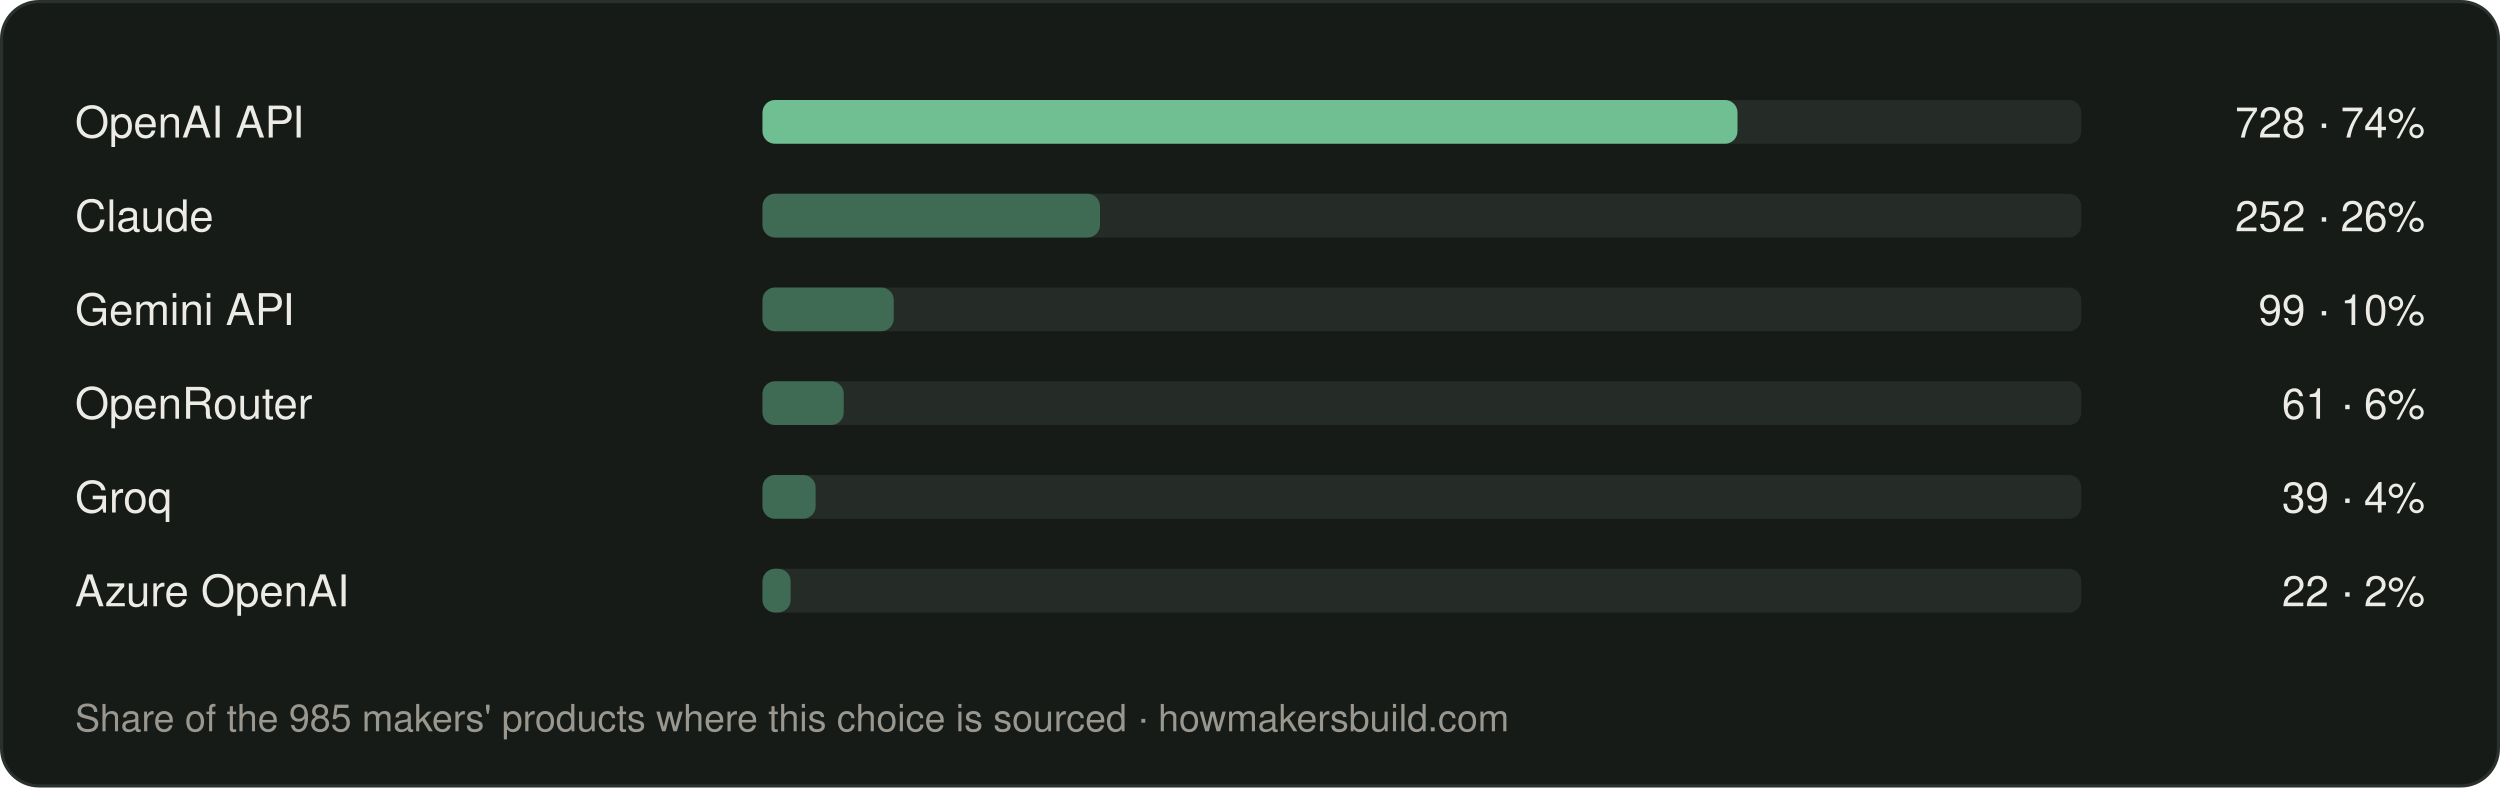
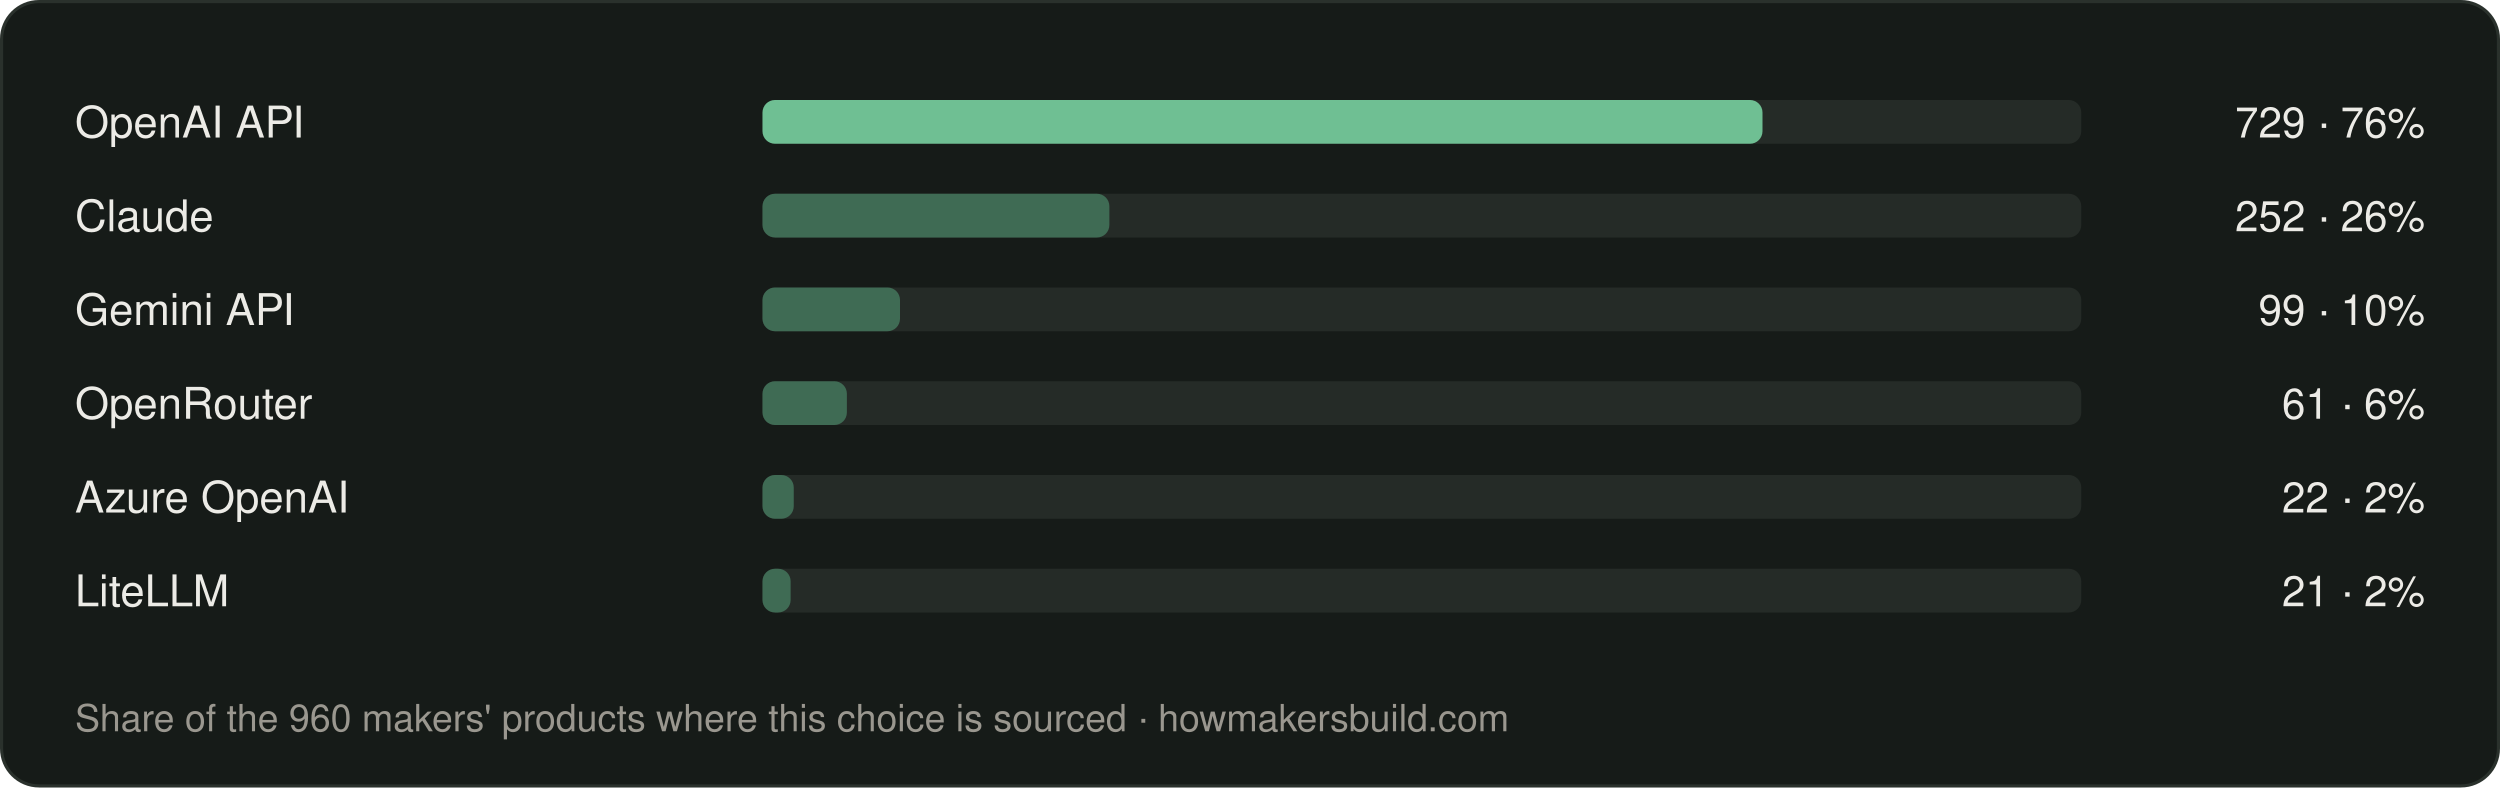
<svg xmlns="http://www.w3.org/2000/svg" width="800" height="252" viewBox="0 0 800 252" font-family="-apple-system, BlinkMacSystemFont, 'Segoe UI', Helvetica, Arial, sans-serif">
  <rect x="0.5" y="0.5" width="799" height="251" rx="12" fill="#161b18" stroke="#2a312c" />
  <text x="24" y="44" font-size="14" fill="#ecebe6">OpenAI API</text>
  <rect x="244" y="32" width="422" height="14" rx="4" fill="#252b27" />
-   <rect x="244" y="32" width="312" height="14" rx="4" fill="#6fbf93" />
-   <text x="776" y="44" font-size="13.5" text-anchor="end" fill="#ecebe6">728 · 74%</text>
+   <rect x="244" y="32" width="320" height="14" rx="4" fill="#6fbf93" />
+   <text x="776" y="44" font-size="13.5" text-anchor="end" fill="#ecebe6">729 · 76%</text>
  <text x="24" y="74" font-size="14" fill="#ecebe6">Claude</text>
  <rect x="244" y="62" width="422" height="14" rx="4" fill="#252b27" />
-   <rect x="244" y="62" width="108" height="14" rx="4" fill="#3f6b54" />
+   <rect x="244" y="62" width="111" height="14" rx="4" fill="#3f6b54" />
  <text x="776" y="74" font-size="13.5" text-anchor="end" fill="#ecebe6">252 · 26%</text>
  <text x="24" y="104" font-size="14" fill="#ecebe6">Gemini API</text>
  <rect x="244" y="92" width="422" height="14" rx="4" fill="#252b27" />
-   <rect x="244" y="92" width="42" height="14" rx="4" fill="#3f6b54" />
+   <rect x="244" y="92" width="44" height="14" rx="4" fill="#3f6b54" />
  <text x="776" y="104" font-size="13.5" text-anchor="end" fill="#ecebe6">99 · 10%</text>
  <text x="24" y="134" font-size="14" fill="#ecebe6">OpenRouter</text>
  <rect x="244" y="122" width="422" height="14" rx="4" fill="#252b27" />
-   <rect x="244" y="122" width="26" height="14" rx="4" fill="#3f6b54" />
+   <rect x="244" y="122" width="27" height="14" rx="4" fill="#3f6b54" />
  <text x="776" y="134" font-size="13.5" text-anchor="end" fill="#ecebe6">61 · 6%</text>
-   <text x="24" y="164" font-size="14" fill="#ecebe6">Groq</text>
+   <text x="24" y="164" font-size="14" fill="#ecebe6">Azure OpenAI</text>
  <rect x="244" y="152" width="422" height="14" rx="4" fill="#252b27" />
-   <rect x="244" y="152" width="17" height="14" rx="4" fill="#3f6b54" />
-   <text x="776" y="164" font-size="13.5" text-anchor="end" fill="#ecebe6">39 · 4%</text>
-   <text x="24" y="194" font-size="14" fill="#ecebe6">Azure OpenAI</text>
+   <rect x="244" y="152" width="10" height="14" rx="4" fill="#3f6b54" />
+   <text x="776" y="164" font-size="13.5" text-anchor="end" fill="#ecebe6">22 · 2%</text>
+   <text x="24" y="194" font-size="14" fill="#ecebe6">LiteLLM</text>
  <rect x="244" y="182" width="422" height="14" rx="4" fill="#252b27" />
  <rect x="244" y="182" width="9" height="14" rx="4" fill="#3f6b54" />
-   <text x="776" y="194" font-size="13.5" text-anchor="end" fill="#ecebe6">22 · 2%</text>
-   <text x="24" y="234" font-size="12" fill="#9a978f">Share of the 985 makers' products where this choice is sourced · howmakersbuild.com</text>
+   <text x="776" y="194" font-size="13.5" text-anchor="end" fill="#ecebe6">21 · 2%</text>
+   <text x="24" y="234" font-size="12" fill="#9a978f">Share of the 960 makers' products where this choice is sourced · howmakersbuild.com</text>
</svg>
